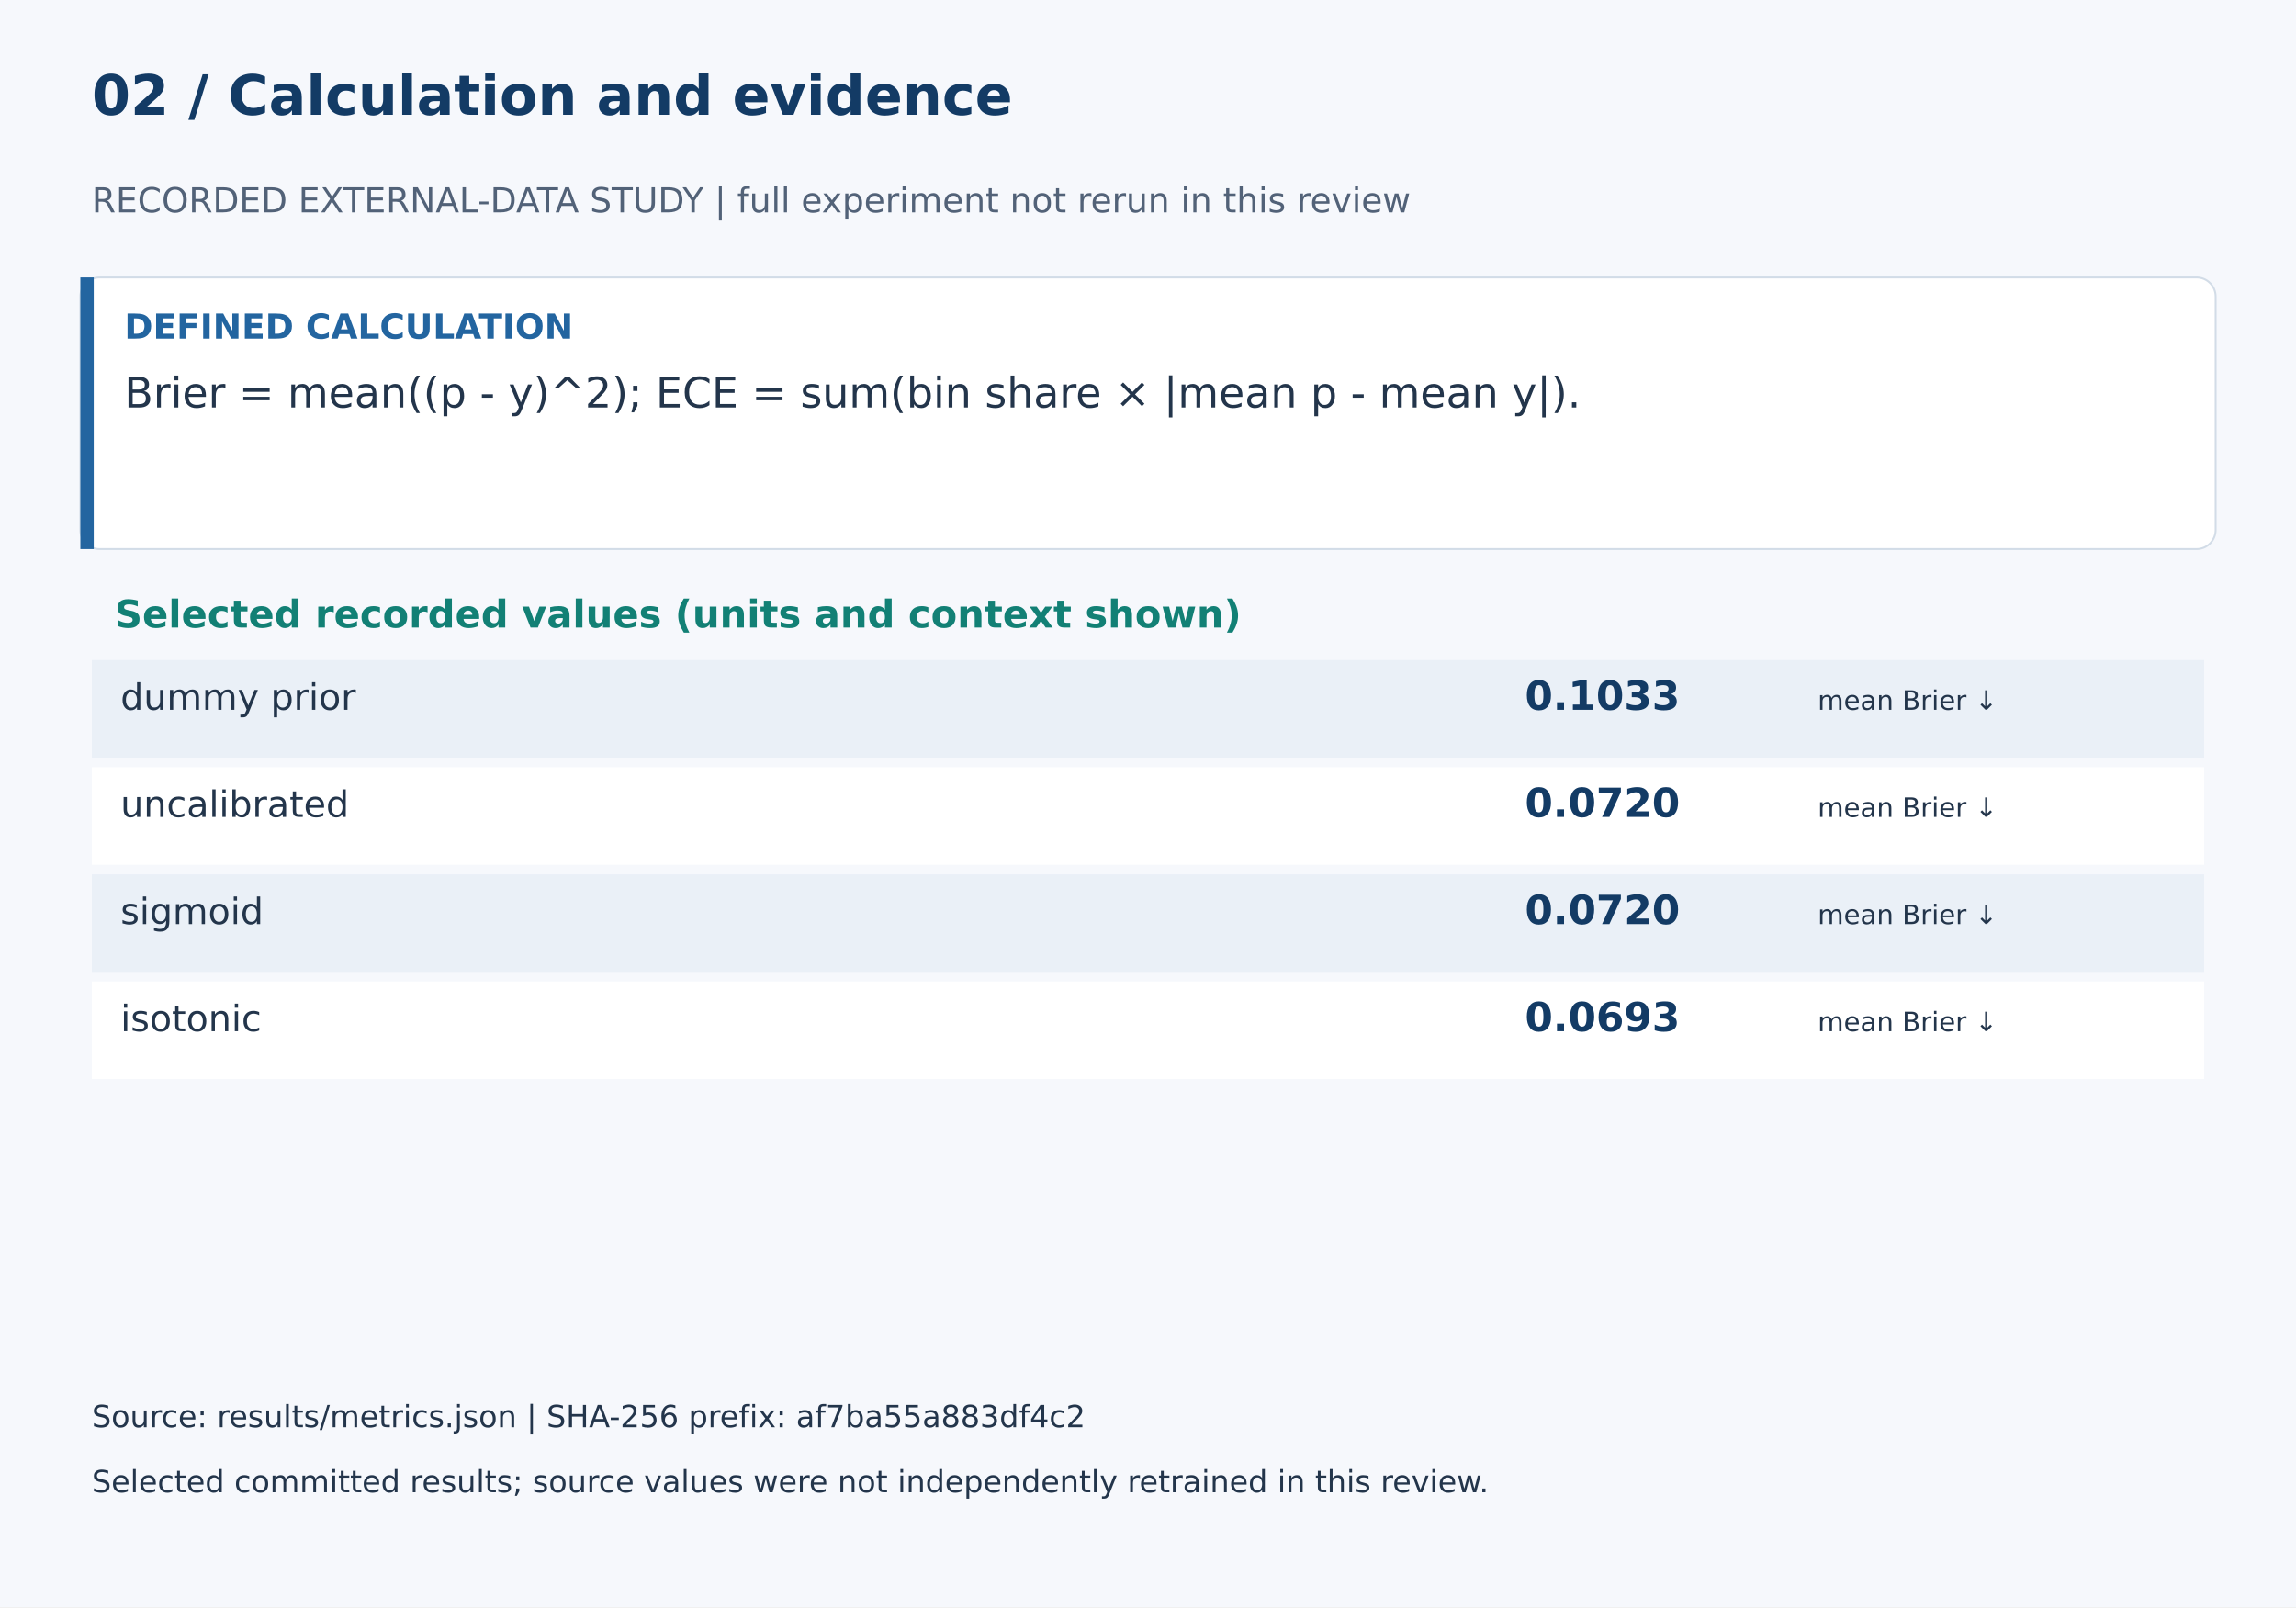
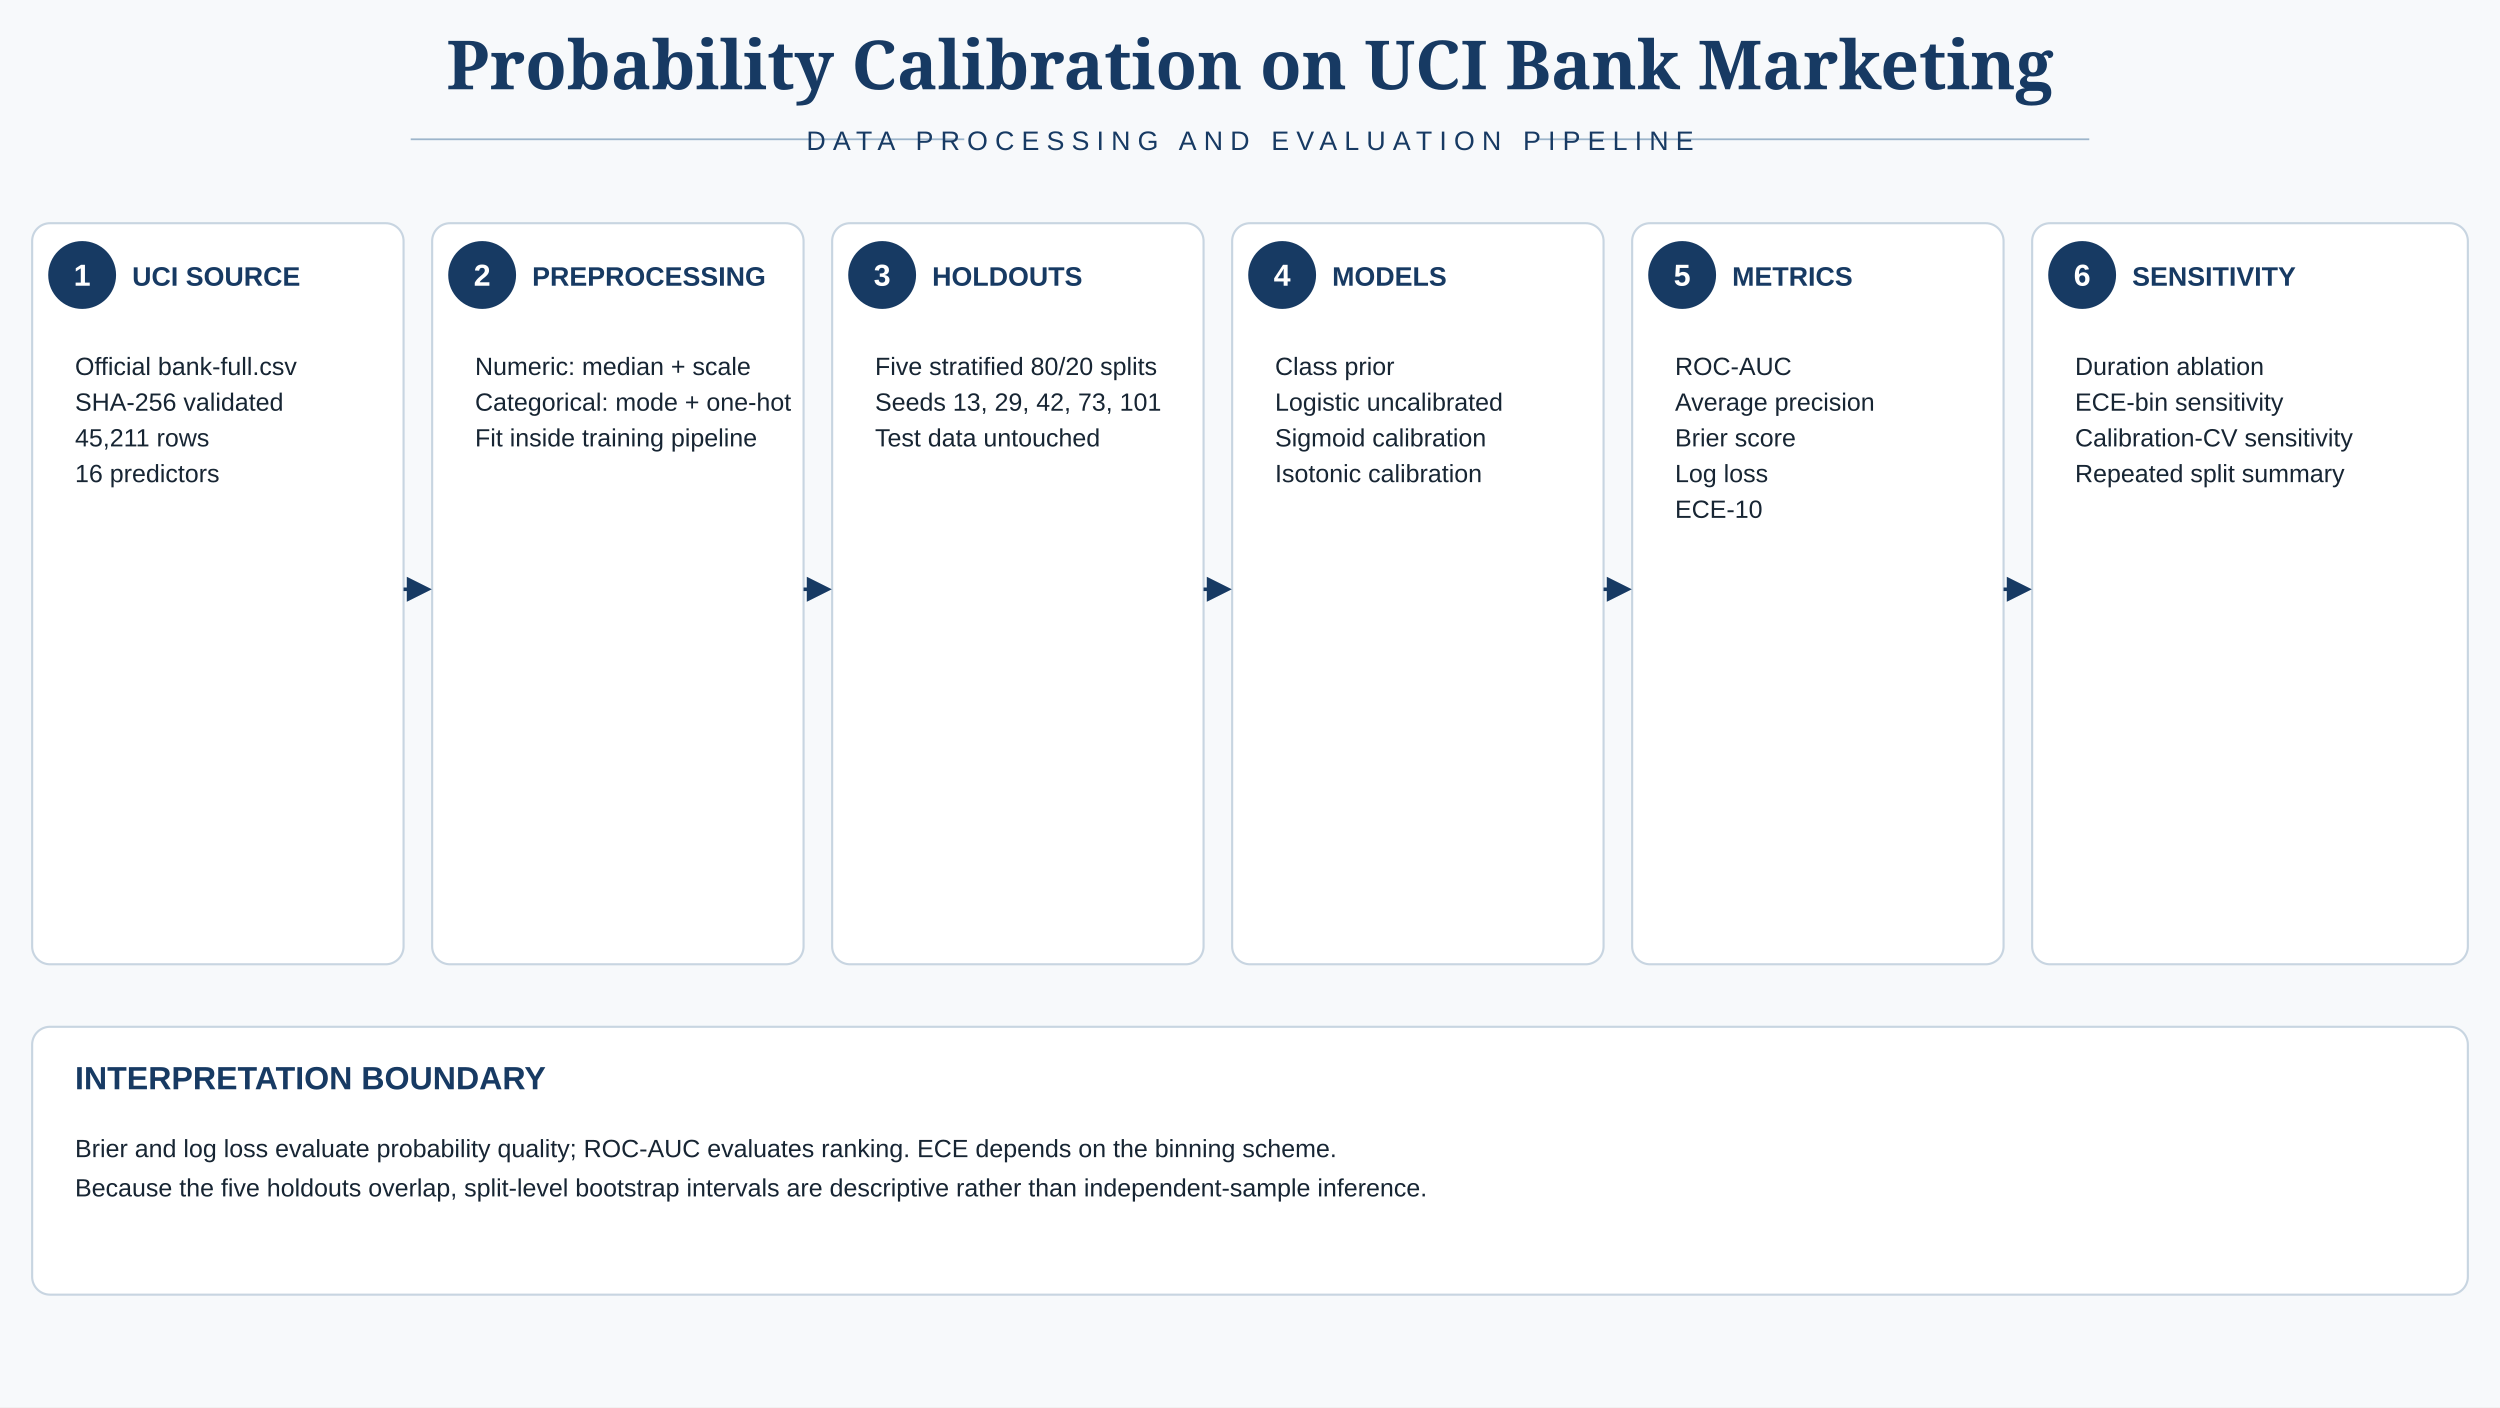
- <svg xmlns="http://www.w3.org/2000/svg" width="1200" height="840" viewBox="0 0 1200 840" role="img">
-   <rect width="1200" height="840" fill="#f6f8fc" />
-   <text x="48" y="60" font-family="DejaVu Sans,Arial,sans-serif" font-size="29" fill="#133b65" font-weight="700">02 / Calculation and evidence</text>
-   <text x="48" y="111" font-family="DejaVu Sans,Arial,sans-serif" font-size="18" fill="#526278" font-weight="400">RECORDED EXTERNAL-DATA STUDY | full experiment not rerun in this review</text>
-   <rect x="42" y="145" width="1116" height="142" rx="10" fill="white" stroke="#d2dce7" />
-   <rect x="42" y="145" width="7" height="142" fill="#2365a0" />
-   <text x="65" y="177" font-family="DejaVu Sans,Arial,sans-serif" font-size="18" fill="#2365a0" font-weight="700">DEFINED CALCULATION</text>
-   <text x="65" y="213" font-family="DejaVu Sans,Arial,sans-serif" font-size="22" fill="#23354b" font-weight="400">Brier = mean((p - y)^2); ECE = sum(bin share × |mean p - mean y|).</text>
-   <text x="60" y="328" font-family="DejaVu Sans,Arial,sans-serif" font-size="20" fill="#128075" font-weight="700">Selected recorded values (units and context shown)</text>
-   <rect x="48" y="345" width="1104" height="51" fill="#eaf0f7" />
-   <text x="63" y="371" font-family="DejaVu Sans,Arial,sans-serif" font-size="19" fill="#23354b" font-weight="400">dummy prior</text>
-   <text x="797" y="371" font-family="DejaVu Sans,Arial,sans-serif" font-size="21" fill="#133b65" font-weight="700">0.1033</text>
-   <text x="950" y="371" font-family="DejaVu Sans,Arial,sans-serif" font-size="14" fill="#23354b" font-weight="400">mean Brier ↓</text>
-   <rect x="48" y="401" width="1104" height="51" fill="#ffffff" />
-   <text x="63" y="427" font-family="DejaVu Sans,Arial,sans-serif" font-size="19" fill="#23354b" font-weight="400">uncalibrated</text>
-   <text x="797" y="427" font-family="DejaVu Sans,Arial,sans-serif" font-size="21" fill="#133b65" font-weight="700">0.0720</text>
-   <text x="950" y="427" font-family="DejaVu Sans,Arial,sans-serif" font-size="14" fill="#23354b" font-weight="400">mean Brier ↓</text>
-   <rect x="48" y="457" width="1104" height="51" fill="#eaf0f7" />
-   <text x="63" y="483" font-family="DejaVu Sans,Arial,sans-serif" font-size="19" fill="#23354b" font-weight="400">sigmoid</text>
-   <text x="797" y="483" font-family="DejaVu Sans,Arial,sans-serif" font-size="21" fill="#133b65" font-weight="700">0.0720</text>
-   <text x="950" y="483" font-family="DejaVu Sans,Arial,sans-serif" font-size="14" fill="#23354b" font-weight="400">mean Brier ↓</text>
-   <rect x="48" y="513" width="1104" height="51" fill="#ffffff" />
-   <text x="63" y="539" font-family="DejaVu Sans,Arial,sans-serif" font-size="19" fill="#23354b" font-weight="400">isotonic</text>
-   <text x="797" y="539" font-family="DejaVu Sans,Arial,sans-serif" font-size="21" fill="#133b65" font-weight="700">0.0693</text>
-   <text x="950" y="539" font-family="DejaVu Sans,Arial,sans-serif" font-size="14" fill="#23354b" font-weight="400">mean Brier ↓</text>
-   <text x="48" y="746" font-family="DejaVu Sans,Arial,sans-serif" font-size="16" fill="#23354b" font-weight="400">Source: results/metrics.json | SHA-256 prefix: af7ba55a883df4c2</text>
-   <text x="48" y="780" font-family="DejaVu Sans,Arial,sans-serif" font-size="16" fill="#23354b" font-weight="400">Selected committed results; source values were not independently retrained in this review.</text>
+ <svg xmlns="http://www.w3.org/2000/svg" viewBox="0 0 1400 788" role="img" aria-labelledby="title desc">
+   <rect width="1400" height="788" fill="#F7F9FB" />
+   <style>
+ .title{font-family:Georgia,serif;font-weight:700;fill:#173A63;font-size:38px}
+ .subtitle{font-family:Arial,sans-serif;fill:#173A63;font-size:15px;letter-spacing:4px}
+ .h{font-family:Arial,sans-serif;font-weight:700;fill:#173A63;font-size:18px}
+ .h2{font-family:Arial,sans-serif;font-weight:700;fill:#173A63;font-size:15px}
+ .txt{font-family:Arial,sans-serif;fill:#172533;font-size:14px}
+ .sm{font-family:Arial,sans-serif;fill:#5C6B78;font-size:12px}
+ .metric{font-family:Georgia,serif;font-weight:700;fill:#173A63;font-size:24px}
+ .card{fill:#FFFFFF;stroke:#C8D5E1;stroke-width:1.2}
+ .soft{fill:#EAF2F8;stroke:#D9E6F0;stroke-width:1}
+ .warn{fill:#FFF0EF;stroke:#E7C2BE;stroke-width:1}
+ .good{fill:#EAF6F1;stroke:#C2DED3;stroke-width:1}
+ .flow{stroke:#173A63;stroke-width:2;fill:none;marker-end:url(#arrow)}
+ .axis{stroke:#8094A7;stroke-width:1.2}
+ </style>
+   <defs>
+     <marker id="arrow" viewBox="0 0 10 10" refX="8" refY="5" markerWidth="7" markerHeight="7" orient="auto">
+       <path d="M0 0 L10 5 L0 10z" fill="#173A63" />
+     </marker>
+   </defs>
+   <text x="700" y="50" text-anchor="middle" class="title">Probability Calibration on UCI Bank Marketing</text>
+   <line x1="230" y1="78" x2="540" y2="78" stroke="#9DB5CB" />
+   <line x1="860" y1="78" x2="1170" y2="78" stroke="#9DB5CB" />
+   <text x="700" y="84" text-anchor="middle" class="subtitle">DATA PROCESSING AND EVALUATION PIPELINE</text>
+   <rect x="18" y="125" width="208" height="415" rx="10" class="card" />
+   <circle cx="46" cy="154" r="19" fill="#173A63" />
+   <text x="46" y="160" text-anchor="middle" fill="white" font-family="Arial" font-weight="700" font-size="17">1</text>
+   <rect x="242" y="125" width="208" height="415" rx="10" class="card" />
+   <circle cx="270" cy="154" r="19" fill="#173A63" />
+   <text x="270" y="160" text-anchor="middle" fill="white" font-family="Arial" font-weight="700" font-size="17">2</text>
+   <rect x="466" y="125" width="208" height="415" rx="10" class="card" />
+   <circle cx="494" cy="154" r="19" fill="#173A63" />
+   <text x="494" y="160" text-anchor="middle" fill="white" font-family="Arial" font-weight="700" font-size="17">3</text>
+   <rect x="690" y="125" width="208" height="415" rx="10" class="card" />
+   <circle cx="718" cy="154" r="19" fill="#173A63" />
+   <text x="718" y="160" text-anchor="middle" fill="white" font-family="Arial" font-weight="700" font-size="17">4</text>
+   <rect x="914" y="125" width="208" height="415" rx="10" class="card" />
+   <circle cx="942" cy="154" r="19" fill="#173A63" />
+   <text x="942" y="160" text-anchor="middle" fill="white" font-family="Arial" font-weight="700" font-size="17">5</text>
+   <rect x="1138" y="125" width="244" height="415" rx="10" class="card" />
+   <circle cx="1166" cy="154" r="19" fill="#173A63" />
+   <text x="1166" y="160" text-anchor="middle" fill="white" font-family="Arial" font-weight="700" font-size="17">6</text>
+   <text x="74" y="160" class="h2">UCI SOURCE</text>
+   <text x="42" y="210" class="txt">
+     <tspan x="42">Official bank-full.csv</tspan>
+     <tspan x="42" dy="20">SHA-256 validated</tspan>
+     <tspan x="42" dy="20">45,211 rows</tspan>
+     <tspan x="42" dy="20">16 predictors</tspan>
+   </text>
+   <text x="298" y="160" class="h2">PREPROCESSING</text>
+   <text x="266" y="210" class="txt">
+     <tspan x="266">Numeric: median + scale</tspan>
+     <tspan x="266" dy="20">Categorical: mode + one-hot</tspan>
+     <tspan x="266" dy="20">Fit inside training pipeline</tspan>
+   </text>
+   <text x="522" y="160" class="h2">HOLDOUTS</text>
+   <text x="490" y="210" class="txt">
+     <tspan x="490">Five stratified 80/20 splits</tspan>
+     <tspan x="490" dy="20">Seeds 13, 29, 42, 73, 101</tspan>
+     <tspan x="490" dy="20">Test data untouched</tspan>
+   </text>
+   <text x="746" y="160" class="h2">MODELS</text>
+   <text x="714" y="210" class="txt">
+     <tspan x="714">Class prior</tspan>
+     <tspan x="714" dy="20">Logistic uncalibrated</tspan>
+     <tspan x="714" dy="20">Sigmoid calibration</tspan>
+     <tspan x="714" dy="20">Isotonic calibration</tspan>
+   </text>
+   <text x="970" y="160" class="h2">METRICS</text>
+   <text x="938" y="210" class="txt">
+     <tspan x="938">ROC-AUC</tspan>
+     <tspan x="938" dy="20">Average precision</tspan>
+     <tspan x="938" dy="20">Brier score</tspan>
+     <tspan x="938" dy="20">Log loss</tspan>
+     <tspan x="938" dy="20">ECE-10</tspan>
+   </text>
+   <text x="1194" y="160" class="h2">SENSITIVITY</text>
+   <text x="1162" y="210" class="txt">
+     <tspan x="1162">Duration ablation</tspan>
+     <tspan x="1162" dy="20">ECE-bin sensitivity</tspan>
+     <tspan x="1162" dy="20">Calibration-CV sensitivity</tspan>
+     <tspan x="1162" dy="20">Repeated split summary</tspan>
+   </text>
+   <path d="M226 330 L239 330" class="flow" />
+   <path d="M450 330 L463 330" class="flow" />
+   <path d="M674 330 L687 330" class="flow" />
+   <path d="M898 330 L911 330" class="flow" />
+   <path d="M1122 330 L1135 330" class="flow" />
+   <rect x="18" y="575" width="1364" height="150" rx="10" class="card" />
+   <text x="42" y="610" class="h">INTERPRETATION BOUNDARY</text>
+   <text x="42" y="648" class="txt">
+     <tspan x="42">Brier and log loss evaluate probability quality; ROC-AUC evaluates ranking. ECE depends on the binning scheme.</tspan>
+     <tspan x="42" dy="22">Because the five holdouts overlap, split-level bootstrap intervals are descriptive rather than independent-sample inference.</tspan>
+   </text>
</svg>
